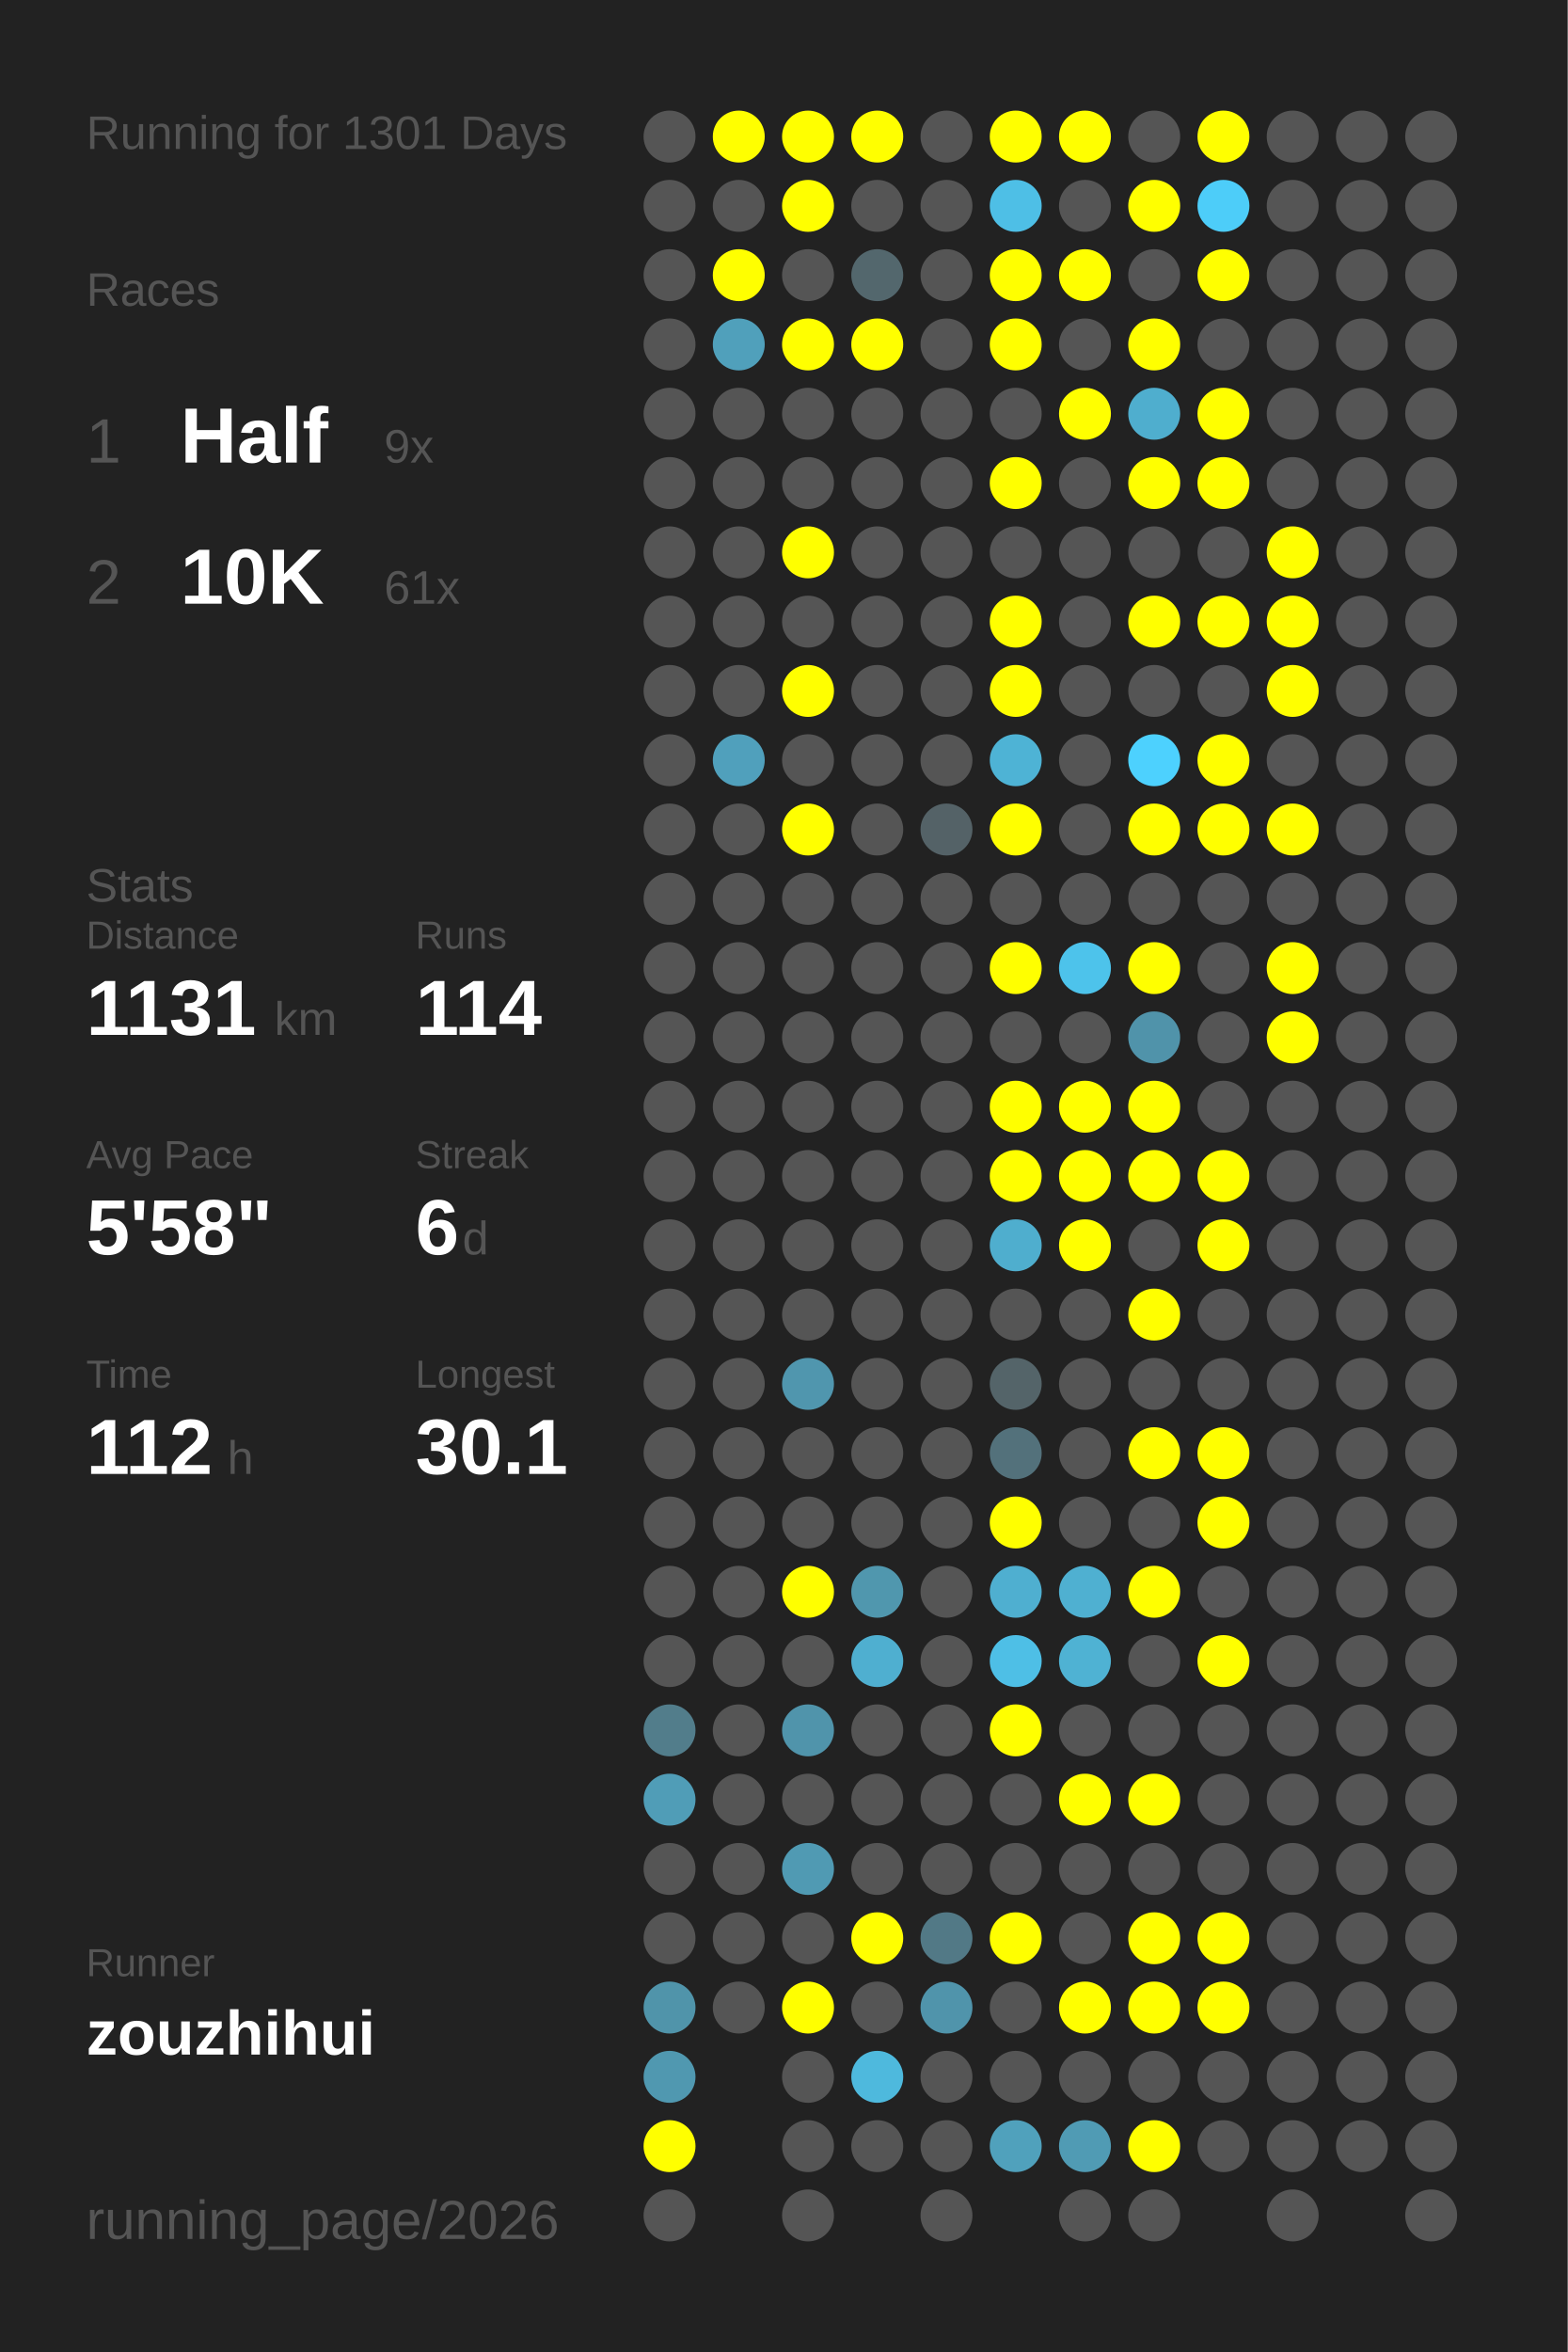
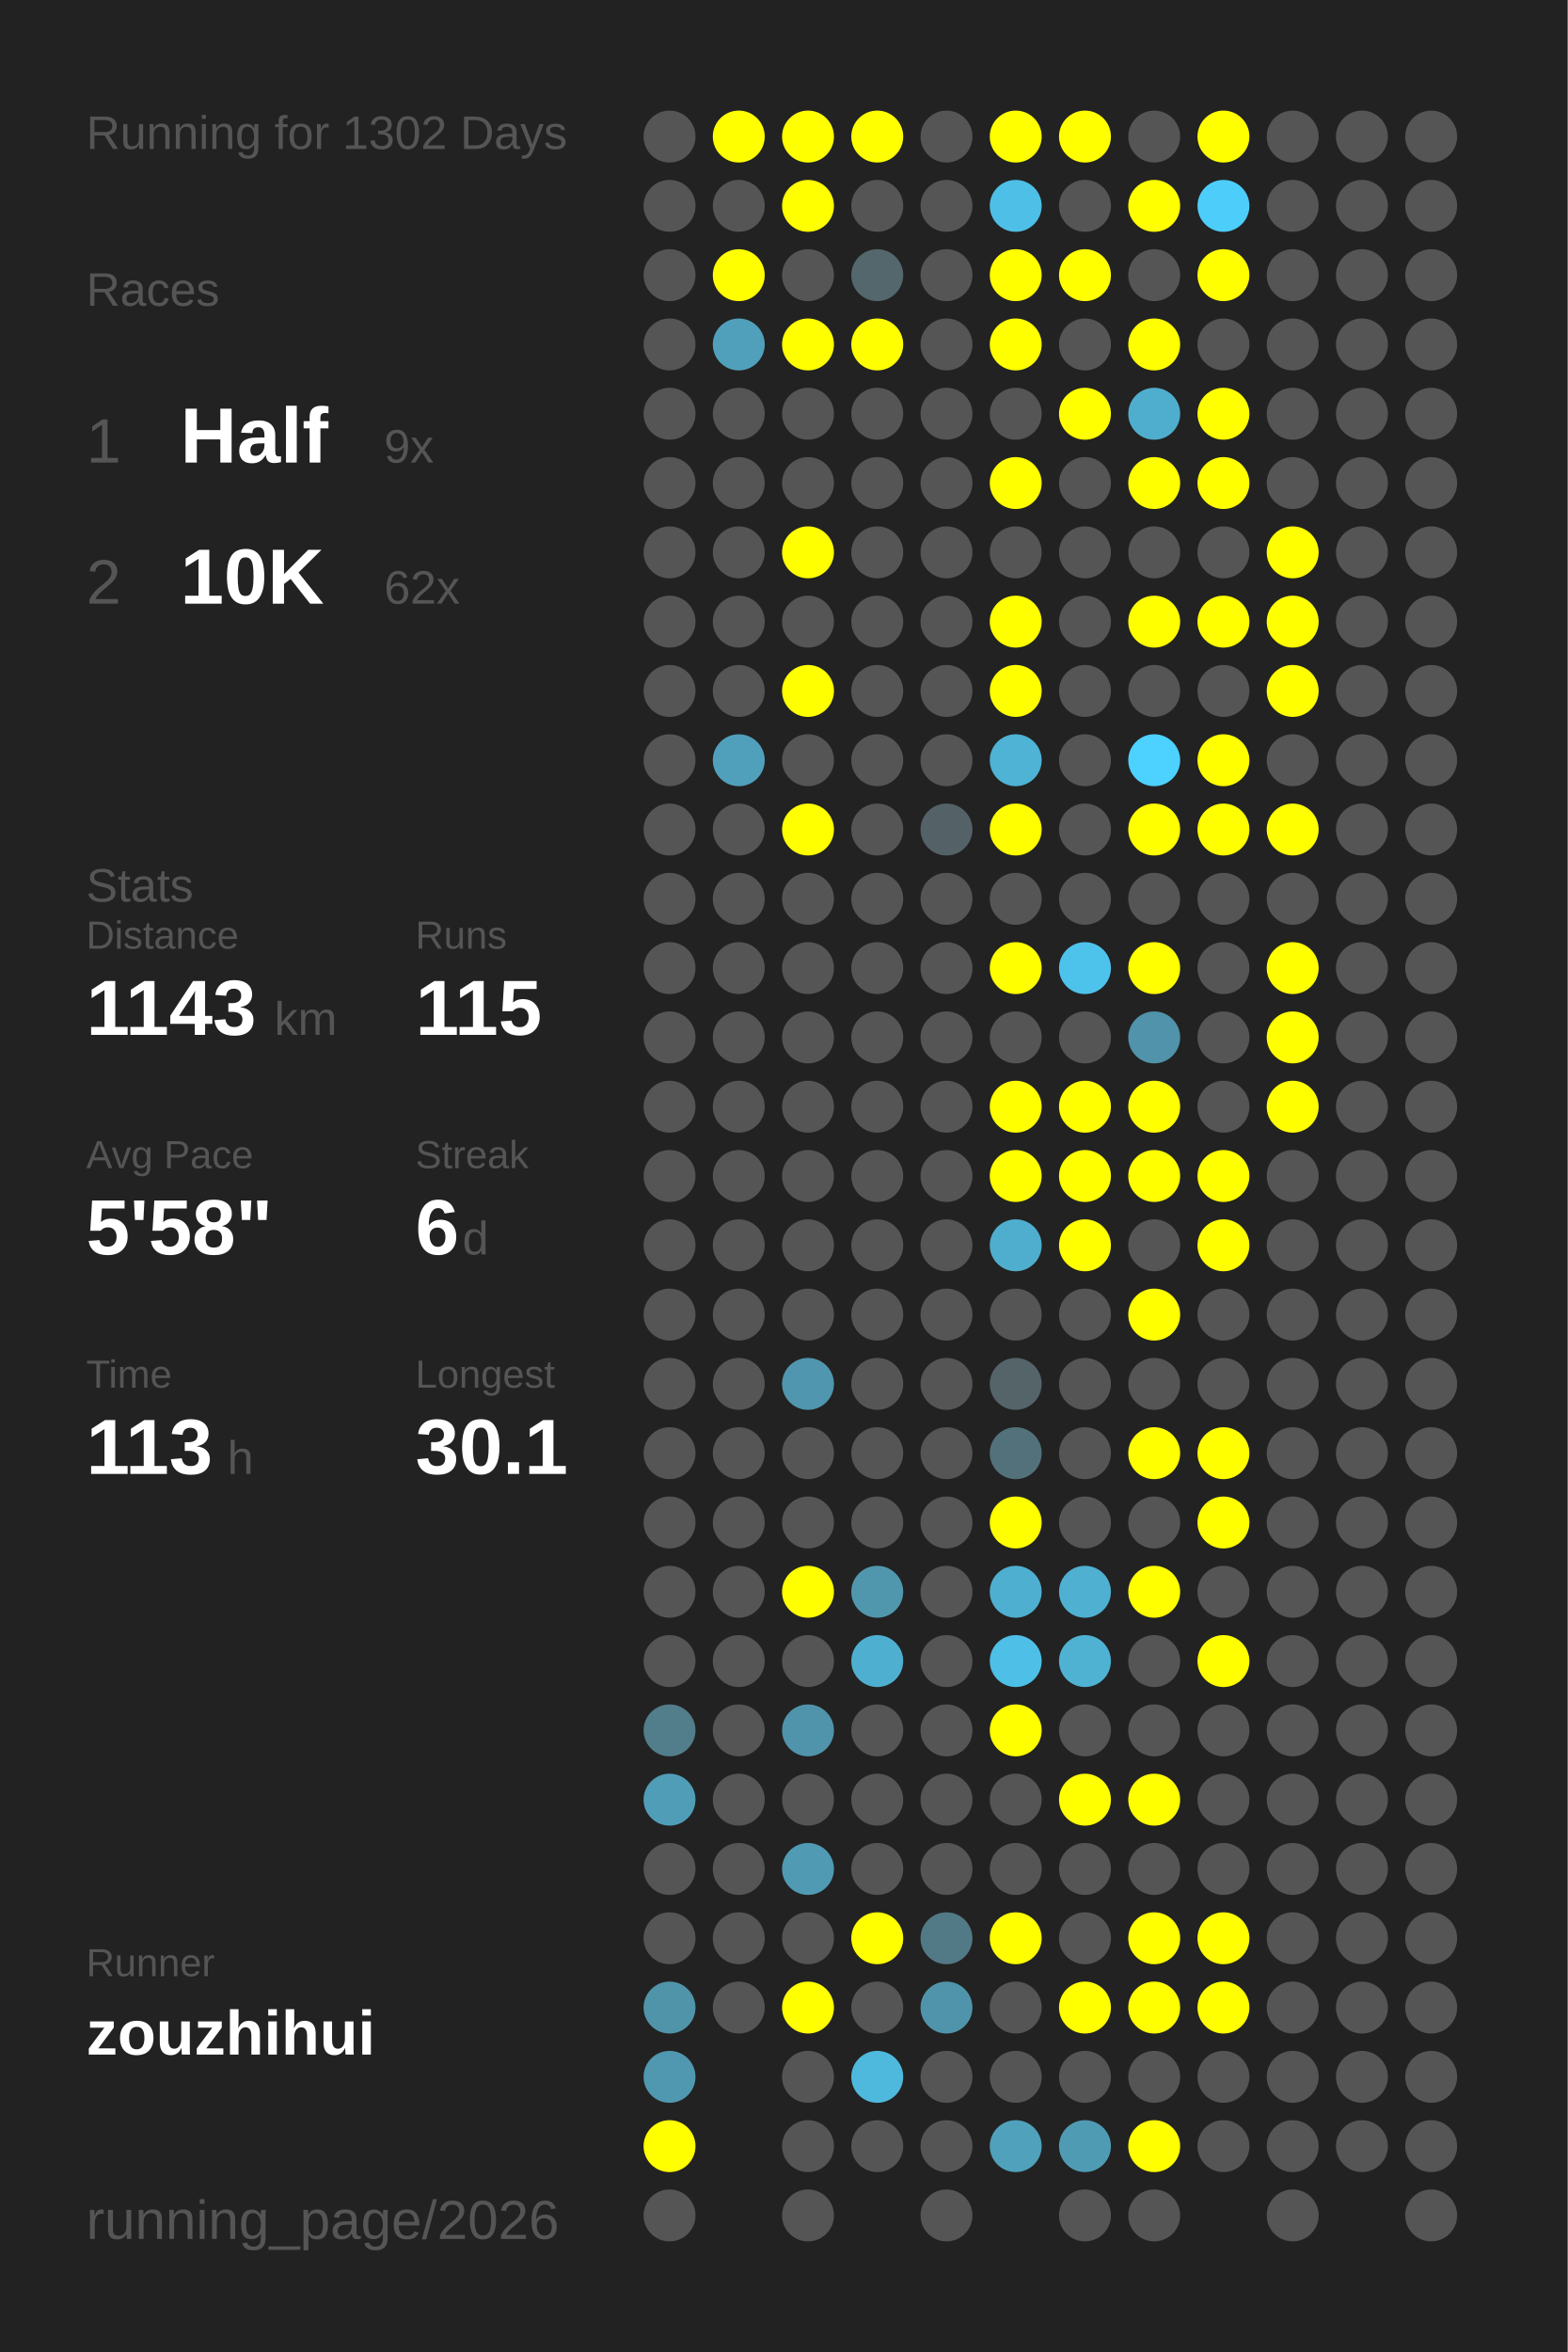
<svg xmlns="http://www.w3.org/2000/svg" baseProfile="full" height="300mm" version="1.1" viewBox="0,0,200,300" width="200mm">
  <defs />
  <rect fill="#222222" height="300" width="200" x="0" y="0" />
-   <text fill="#555555" style="font-size:6px; font-family:Arial;" x="11" y="19">Running for 1301 Days</text>
+   <text fill="#555555" style="font-size:6px; font-family:Arial;" x="11" y="19">Running for 1302 Days</text>
  <text fill="#555555" style="font-size:6px; font-family:Arial;" x="11" y="39">Races</text>
  <text fill="#555555" style="font-size:8px; font-family:Arial;" x="11" y="59">1</text>
  <text fill="#FFFFFF" style="font-size:10px; font-family:Arial; font-weight:bold;" x="23" y="59">Half</text>
  <text fill="#555555" style="font-size:6px; font-family:Arial;" x="49" y="59">9x</text>
  <text fill="#555555" style="font-size:8px; font-family:Arial;" x="11" y="77">2</text>
  <text fill="#FFFFFF" style="font-size:10px; font-family:Arial; font-weight:bold;" x="23" y="77">10K</text>
-   <text fill="#555555" style="font-size:6px; font-family:Arial;" x="49" y="77">61x</text>
+   <text fill="#555555" style="font-size:6px; font-family:Arial;" x="49" y="77">62x</text>
  <text fill="#555555" style="font-size:6px; font-family:Arial;" x="11" y="115">Stats</text>
  <text fill="#555555" style="font-size:5px; font-family:Arial;" x="11" y="121">Distance</text>
-   <text fill="#FFFFFF" style="font-size:10px; font-family:Arial; font-weight:bold;" x="11" y="132">1131</text>
+   <text fill="#FFFFFF" style="font-size:10px; font-family:Arial; font-weight:bold;" x="11" y="132">1143</text>
  <text fill="#555555" style="font-size:6px; font-family:Arial;" x="35" y="132">km</text>
  <text fill="#555555" style="font-size:5px; font-family:Arial;" x="53" y="121">Runs</text>
-   <text fill="#FFFFFF" style="font-size:10px; font-family:Arial; font-weight:bold;" x="53" y="132">114</text>
+   <text fill="#FFFFFF" style="font-size:10px; font-family:Arial; font-weight:bold;" x="53" y="132">115</text>
  <text fill="#555555" style="font-size:5px; font-family:Arial;" x="11" y="149">Avg Pace</text>
  <text fill="#FFFFFF" style="font-size:10px; font-family:Arial; font-weight:bold;" x="11" y="160">5'58"</text>
  <text fill="#555555" style="font-size:5px; font-family:Arial;" x="53" y="149">Streak</text>
  <text fill="#FFFFFF" style="font-size:10px; font-family:Arial; font-weight:bold;" x="53" y="160">6</text>
  <text fill="#555555" style="font-size:6px; font-family:Arial;" x="59" y="160">d</text>
  <text fill="#555555" style="font-size:5px; font-family:Arial;" x="11" y="177">Time</text>
-   <text fill="#FFFFFF" style="font-size:10px; font-family:Arial; font-weight:bold;" x="11" y="188">112</text>
+   <text fill="#FFFFFF" style="font-size:10px; font-family:Arial; font-weight:bold;" x="11" y="188">113</text>
  <text fill="#555555" style="font-size:6px; font-family:Arial;" x="29" y="188">h</text>
  <text fill="#555555" style="font-size:5px; font-family:Arial;" x="53" y="177">Longest</text>
  <text fill="#FFFFFF" style="font-size:10px; font-family:Arial; font-weight:bold;" x="53" y="188">30.1</text>
  <text fill="#555555" style="font-size:5px; font-family:Arial;" x="11" y="252.065">Runner</text>
  <text fill="#FFFFFF" style="font-size:8px; font-family:Arial; font-weight:bold;" x="11" y="262.065">zouzhihui</text>
  <text fill="#555555" style="font-size:7px; font-family:Arial;" x="11" y="285.581">running_page/2026</text>
  <circle cx="85.417" cy="17.419" fill="#555555" r="3.312" />
  <circle cx="85.417" cy="26.258" fill="#555555" r="3.312" />
  <circle cx="85.417" cy="35.097" fill="#555555" r="3.312" />
  <circle cx="85.417" cy="43.935" fill="#555555" r="3.312" />
  <circle cx="85.417" cy="52.774" fill="#555555" r="3.312" />
  <circle cx="85.417" cy="61.613" fill="#555555" r="3.312" />
  <circle cx="85.417" cy="70.452" fill="#555555" r="3.312" />
  <circle cx="85.417" cy="79.29" fill="#555555" r="3.312" />
  <circle cx="85.417" cy="88.129" fill="#555555" r="3.312" />
  <circle cx="85.417" cy="96.968" fill="#555555" r="3.312" />
  <circle cx="85.417" cy="105.806" fill="#555555" r="3.312" />
  <circle cx="85.417" cy="114.645" fill="#555555" r="3.312" />
  <circle cx="85.417" cy="123.484" fill="#555555" r="3.312" />
  <circle cx="85.417" cy="132.323" fill="#555555" r="3.312" />
  <circle cx="85.417" cy="141.161" fill="#555555" r="3.312" />
  <circle cx="85.417" cy="150" fill="#555555" r="3.312" />
  <circle cx="85.417" cy="158.839" fill="#555555" r="3.312" />
  <circle cx="85.417" cy="167.677" fill="#555555" r="3.312" />
  <circle cx="85.417" cy="176.516" fill="#555555" r="3.312" />
  <circle cx="85.417" cy="185.355" fill="#555555" r="3.312" />
  <circle cx="85.417" cy="194.194" fill="#555555" r="3.312" />
  <circle cx="85.417" cy="203.032" fill="#555555" r="3.312" />
  <circle cx="85.417" cy="211.871" fill="#555555" r="3.312" />
  <circle cx="85.417" cy="220.71" fill="#527d8b" r="3.312" />
  <circle cx="85.417" cy="229.548" fill="#509db7" r="3.312" />
  <circle cx="85.417" cy="238.387" fill="#555555" r="3.312" />
  <circle cx="85.417" cy="247.226" fill="#555555" r="3.312" />
  <circle cx="85.417" cy="256.065" fill="#5094aa" r="3.312" />
  <circle cx="85.417" cy="264.903" fill="#5098b0" r="3.312" />
  <circle cx="85.417" cy="273.742" fill="#FFFF00" r="3.312" />
  <circle cx="85.417" cy="282.581" fill="#555555" r="3.312" />
  <circle cx="94.25" cy="17.419" fill="#FFFF00" r="3.312" />
  <circle cx="94.25" cy="26.258" fill="#555555" r="3.312" />
  <circle cx="94.25" cy="35.097" fill="#FFFF00" r="3.312" />
  <circle cx="94.25" cy="43.935" fill="#50a0bb" r="3.312" />
  <circle cx="94.25" cy="52.774" fill="#555555" r="3.312" />
  <circle cx="94.25" cy="61.613" fill="#555555" r="3.312" />
  <circle cx="94.25" cy="70.452" fill="#555555" r="3.312" />
  <circle cx="94.25" cy="79.29" fill="#555555" r="3.312" />
  <circle cx="94.25" cy="88.129" fill="#555555" r="3.312" />
  <circle cx="94.25" cy="96.968" fill="#50a0bc" r="3.312" />
  <circle cx="94.25" cy="105.806" fill="#555555" r="3.312" />
  <circle cx="94.25" cy="114.645" fill="#555555" r="3.312" />
  <circle cx="94.25" cy="123.484" fill="#555555" r="3.312" />
  <circle cx="94.25" cy="132.323" fill="#555555" r="3.312" />
  <circle cx="94.25" cy="141.161" fill="#555555" r="3.312" />
  <circle cx="94.25" cy="150" fill="#555555" r="3.312" />
  <circle cx="94.25" cy="158.839" fill="#555555" r="3.312" />
  <circle cx="94.25" cy="167.677" fill="#555555" r="3.312" />
  <circle cx="94.25" cy="176.516" fill="#555555" r="3.312" />
  <circle cx="94.25" cy="185.355" fill="#555555" r="3.312" />
  <circle cx="94.25" cy="194.194" fill="#555555" r="3.312" />
  <circle cx="94.25" cy="203.032" fill="#555555" r="3.312" />
  <circle cx="94.25" cy="211.871" fill="#555555" r="3.312" />
  <circle cx="94.25" cy="220.71" fill="#555555" r="3.312" />
  <circle cx="94.25" cy="229.548" fill="#555555" r="3.312" />
  <circle cx="94.25" cy="238.387" fill="#555555" r="3.312" />
  <circle cx="94.25" cy="247.226" fill="#555555" r="3.312" />
  <circle cx="94.25" cy="256.065" fill="#555555" r="3.312" />
  <circle cx="103.083" cy="17.419" fill="#FFFF00" r="3.312" />
  <circle cx="103.083" cy="26.258" fill="#FFFF00" r="3.312" />
  <circle cx="103.083" cy="35.097" fill="#555555" r="3.312" />
  <circle cx="103.083" cy="43.935" fill="#FFFF00" r="3.312" />
  <circle cx="103.083" cy="52.774" fill="#555555" r="3.312" />
  <circle cx="103.083" cy="61.613" fill="#555555" r="3.312" />
  <circle cx="103.083" cy="70.452" fill="#FFFF00" r="3.312" />
  <circle cx="103.083" cy="79.29" fill="#555555" r="3.312" />
  <circle cx="103.083" cy="88.129" fill="#FFFF00" r="3.312" />
  <circle cx="103.083" cy="96.968" fill="#555555" r="3.312" />
  <circle cx="103.083" cy="105.806" fill="#FFFF00" r="3.312" />
  <circle cx="103.083" cy="114.645" fill="#555555" r="3.312" />
  <circle cx="103.083" cy="123.484" fill="#555555" r="3.312" />
  <circle cx="103.083" cy="132.323" fill="#555555" r="3.312" />
  <circle cx="103.083" cy="141.161" fill="#555555" r="3.312" />
  <circle cx="103.083" cy="150" fill="#555555" r="3.312" />
  <circle cx="103.083" cy="158.839" fill="#555555" r="3.312" />
  <circle cx="103.083" cy="167.677" fill="#555555" r="3.312" />
  <circle cx="103.083" cy="176.516" fill="#5096ae" r="3.312" />
  <circle cx="103.083" cy="185.355" fill="#555555" r="3.312" />
  <circle cx="103.083" cy="194.194" fill="#555555" r="3.312" />
  <circle cx="103.083" cy="203.032" fill="#FFFF00" r="3.312" />
  <circle cx="103.083" cy="211.871" fill="#555555" r="3.312" />
  <circle cx="103.083" cy="220.71" fill="#5094ab" r="3.312" />
  <circle cx="103.083" cy="229.548" fill="#555555" r="3.312" />
  <circle cx="103.083" cy="238.387" fill="#509ab3" r="3.312" />
  <circle cx="103.083" cy="247.226" fill="#555555" r="3.312" />
  <circle cx="103.083" cy="256.065" fill="#FFFF00" r="3.312" />
  <circle cx="103.083" cy="264.903" fill="#555555" r="3.312" />
  <circle cx="103.083" cy="273.742" fill="#555555" r="3.312" />
  <circle cx="103.083" cy="282.581" fill="#555555" r="3.312" />
  <circle cx="111.917" cy="17.419" fill="#FFFF00" r="3.312" />
  <circle cx="111.917" cy="26.258" fill="#555555" r="3.312" />
  <circle cx="111.917" cy="35.097" fill="#53676d" r="3.312" />
  <circle cx="111.917" cy="43.935" fill="#FFFF00" r="3.312" />
  <circle cx="111.917" cy="52.774" fill="#555555" r="3.312" />
  <circle cx="111.917" cy="61.613" fill="#555555" r="3.312" />
  <circle cx="111.917" cy="70.452" fill="#555555" r="3.312" />
  <circle cx="111.917" cy="79.29" fill="#555555" r="3.312" />
  <circle cx="111.917" cy="88.129" fill="#555555" r="3.312" />
  <circle cx="111.917" cy="96.968" fill="#555555" r="3.312" />
  <circle cx="111.917" cy="105.806" fill="#555555" r="3.312" />
  <circle cx="111.917" cy="114.645" fill="#555555" r="3.312" />
  <circle cx="111.917" cy="123.484" fill="#555555" r="3.312" />
  <circle cx="111.917" cy="132.323" fill="#555555" r="3.312" />
  <circle cx="111.917" cy="141.161" fill="#555555" r="3.312" />
  <circle cx="111.917" cy="150" fill="#555555" r="3.312" />
  <circle cx="111.917" cy="158.839" fill="#555555" r="3.312" />
  <circle cx="111.917" cy="167.677" fill="#555555" r="3.312" />
  <circle cx="111.917" cy="176.516" fill="#555555" r="3.312" />
  <circle cx="111.917" cy="185.355" fill="#555555" r="3.312" />
  <circle cx="111.917" cy="194.194" fill="#555555" r="3.312" />
  <circle cx="111.917" cy="203.032" fill="#5097ae" r="3.312" />
  <circle cx="111.917" cy="211.871" fill="#4fafd0" r="3.312" />
  <circle cx="111.917" cy="220.71" fill="#555555" r="3.312" />
  <circle cx="111.917" cy="229.548" fill="#555555" r="3.312" />
  <circle cx="111.917" cy="238.387" fill="#555555" r="3.312" />
  <circle cx="111.917" cy="247.226" fill="#FFFF00" r="3.312" />
  <circle cx="111.917" cy="256.065" fill="#555555" r="3.312" />
  <circle cx="111.917" cy="264.903" fill="#4eb9dd" r="3.312" />
  <circle cx="111.917" cy="273.742" fill="#555555" r="3.312" />
  <circle cx="120.75" cy="17.419" fill="#555555" r="3.312" />
  <circle cx="120.75" cy="26.258" fill="#555555" r="3.312" />
  <circle cx="120.75" cy="35.097" fill="#555555" r="3.312" />
  <circle cx="120.75" cy="43.935" fill="#555555" r="3.312" />
  <circle cx="120.75" cy="52.774" fill="#555555" r="3.312" />
  <circle cx="120.75" cy="61.613" fill="#555555" r="3.312" />
  <circle cx="120.75" cy="70.452" fill="#555555" r="3.312" />
  <circle cx="120.75" cy="79.29" fill="#555555" r="3.312" />
  <circle cx="120.75" cy="88.129" fill="#555555" r="3.312" />
  <circle cx="120.75" cy="96.968" fill="#555555" r="3.312" />
  <circle cx="120.75" cy="105.806" fill="#546267" r="3.312" />
  <circle cx="120.75" cy="114.645" fill="#555555" r="3.312" />
  <circle cx="120.75" cy="123.484" fill="#555555" r="3.312" />
  <circle cx="120.75" cy="132.323" fill="#555555" r="3.312" />
  <circle cx="120.75" cy="141.161" fill="#555555" r="3.312" />
  <circle cx="120.75" cy="150" fill="#555555" r="3.312" />
  <circle cx="120.75" cy="158.839" fill="#555555" r="3.312" />
  <circle cx="120.75" cy="167.677" fill="#555555" r="3.312" />
  <circle cx="120.75" cy="176.516" fill="#555555" r="3.312" />
  <circle cx="120.75" cy="185.355" fill="#555555" r="3.312" />
  <circle cx="120.75" cy="194.194" fill="#555555" r="3.312" />
  <circle cx="120.75" cy="203.032" fill="#555555" r="3.312" />
  <circle cx="120.75" cy="211.871" fill="#555555" r="3.312" />
  <circle cx="120.75" cy="220.71" fill="#555555" r="3.312" />
  <circle cx="120.75" cy="229.548" fill="#555555" r="3.312" />
  <circle cx="120.75" cy="238.387" fill="#555555" r="3.312" />
  <circle cx="120.75" cy="247.226" fill="#527986" r="3.312" />
  <circle cx="120.75" cy="256.065" fill="#5094ab" r="3.312" />
  <circle cx="120.75" cy="264.903" fill="#555555" r="3.312" />
  <circle cx="120.75" cy="273.742" fill="#555555" r="3.312" />
  <circle cx="120.75" cy="282.581" fill="#555555" r="3.312" />
  <circle cx="129.583" cy="17.419" fill="#FFFF00" r="3.312" />
  <circle cx="129.583" cy="26.258" fill="#4ebfe6" r="3.312" />
  <circle cx="129.583" cy="35.097" fill="#FFFF00" r="3.312" />
  <circle cx="129.583" cy="43.935" fill="#FFFF00" r="3.312" />
  <circle cx="129.583" cy="52.774" fill="#555555" r="3.312" />
  <circle cx="129.583" cy="61.613" fill="#FFFF00" r="3.312" />
  <circle cx="129.583" cy="70.452" fill="#555555" r="3.312" />
  <circle cx="129.583" cy="79.29" fill="#FFFF00" r="3.312" />
  <circle cx="129.583" cy="88.129" fill="#FFFF00" r="3.312" />
  <circle cx="129.583" cy="96.968" fill="#4eb3d5" r="3.312" />
  <circle cx="129.583" cy="105.806" fill="#FFFF00" r="3.312" />
  <circle cx="129.583" cy="114.645" fill="#555555" r="3.312" />
  <circle cx="129.583" cy="123.484" fill="#FFFF00" r="3.312" />
  <circle cx="129.583" cy="132.323" fill="#555555" r="3.312" />
  <circle cx="129.583" cy="141.161" fill="#FFFF00" r="3.312" />
  <circle cx="129.583" cy="150" fill="#FFFF00" r="3.312" />
  <circle cx="129.583" cy="158.839" fill="#4faece" r="3.312" />
  <circle cx="129.583" cy="167.677" fill="#555555" r="3.312" />
  <circle cx="129.583" cy="176.516" fill="#546469" r="3.312" />
  <circle cx="129.583" cy="185.355" fill="#53717b" r="3.312" />
  <circle cx="129.583" cy="194.194" fill="#FFFF00" r="3.312" />
  <circle cx="129.583" cy="203.032" fill="#4fafd0" r="3.312" />
  <circle cx="129.583" cy="211.871" fill="#4ebfe6" r="3.312" />
  <circle cx="129.583" cy="220.71" fill="#FFFF00" r="3.312" />
  <circle cx="129.583" cy="229.548" fill="#555555" r="3.312" />
  <circle cx="129.583" cy="238.387" fill="#555555" r="3.312" />
  <circle cx="129.583" cy="247.226" fill="#FFFF00" r="3.312" />
  <circle cx="129.583" cy="256.065" fill="#555555" r="3.312" />
  <circle cx="129.583" cy="264.903" fill="#555555" r="3.312" />
  <circle cx="129.583" cy="273.742" fill="#50a1bc" r="3.312" />
  <circle cx="138.417" cy="17.419" fill="#FFFF00" r="3.312" />
  <circle cx="138.417" cy="26.258" fill="#555555" r="3.312" />
  <circle cx="138.417" cy="35.097" fill="#FFFF00" r="3.312" />
  <circle cx="138.417" cy="43.935" fill="#555555" r="3.312" />
  <circle cx="138.417" cy="52.774" fill="#FFFF00" r="3.312" />
  <circle cx="138.417" cy="61.613" fill="#555555" r="3.312" />
  <circle cx="138.417" cy="70.452" fill="#555555" r="3.312" />
  <circle cx="138.417" cy="79.29" fill="#555555" r="3.312" />
  <circle cx="138.417" cy="88.129" fill="#555555" r="3.312" />
  <circle cx="138.417" cy="96.968" fill="#555555" r="3.312" />
  <circle cx="138.417" cy="105.806" fill="#555555" r="3.312" />
  <circle cx="138.417" cy="114.645" fill="#555555" r="3.312" />
  <circle cx="138.417" cy="123.484" fill="#4dc3eb" r="3.312" />
  <circle cx="138.417" cy="132.323" fill="#555555" r="3.312" />
  <circle cx="138.417" cy="141.161" fill="#FFFF00" r="3.312" />
  <circle cx="138.417" cy="150" fill="#FFFF00" r="3.312" />
  <circle cx="138.417" cy="158.839" fill="#FFFF00" r="3.312" />
  <circle cx="138.417" cy="167.677" fill="#555555" r="3.312" />
  <circle cx="138.417" cy="176.516" fill="#555555" r="3.312" />
  <circle cx="138.417" cy="185.355" fill="#555555" r="3.312" />
  <circle cx="138.417" cy="194.194" fill="#555555" r="3.312" />
  <circle cx="138.417" cy="203.032" fill="#4fb0d1" r="3.312" />
  <circle cx="138.417" cy="211.871" fill="#4fb2d3" r="3.312" />
  <circle cx="138.417" cy="220.71" fill="#555555" r="3.312" />
  <circle cx="138.417" cy="229.548" fill="#FFFF00" r="3.312" />
  <circle cx="138.417" cy="238.387" fill="#555555" r="3.312" />
  <circle cx="138.417" cy="247.226" fill="#555555" r="3.312" />
  <circle cx="138.417" cy="256.065" fill="#FFFF00" r="3.312" />
  <circle cx="138.417" cy="264.903" fill="#555555" r="3.312" />
  <circle cx="138.417" cy="273.742" fill="#509bb4" r="3.312" />
  <circle cx="138.417" cy="282.581" fill="#555555" r="3.312" />
  <circle cx="147.25" cy="17.419" fill="#555555" r="3.312" />
  <circle cx="147.25" cy="26.258" fill="#FFFF00" r="3.312" />
  <circle cx="147.25" cy="35.097" fill="#555555" r="3.312" />
  <circle cx="147.25" cy="43.935" fill="#FFFF00" r="3.312" />
  <circle cx="147.25" cy="52.774" fill="#4faece" r="3.312" />
  <circle cx="147.25" cy="61.613" fill="#FFFF00" r="3.312" />
  <circle cx="147.25" cy="70.452" fill="#555555" r="3.312" />
  <circle cx="147.25" cy="79.29" fill="#FFFF00" r="3.312" />
  <circle cx="147.25" cy="88.129" fill="#555555" r="3.312" />
  <circle cx="147.25" cy="96.968" fill="#4dd1fe" r="3.312" />
  <circle cx="147.25" cy="105.806" fill="#FFFF00" r="3.312" />
  <circle cx="147.25" cy="114.645" fill="#555555" r="3.312" />
  <circle cx="147.25" cy="123.484" fill="#FFFF00" r="3.312" />
  <circle cx="147.25" cy="132.323" fill="#5093aa" r="3.312" />
  <circle cx="147.25" cy="141.161" fill="#FFFF00" r="3.312" />
  <circle cx="147.25" cy="150" fill="#FFFF00" r="3.312" />
  <circle cx="147.25" cy="158.839" fill="#555555" r="3.312" />
  <circle cx="147.25" cy="167.677" fill="#FFFF00" r="3.312" />
  <circle cx="147.25" cy="176.516" fill="#555555" r="3.312" />
  <circle cx="147.25" cy="185.355" fill="#FFFF00" r="3.312" />
  <circle cx="147.25" cy="194.194" fill="#555555" r="3.312" />
  <circle cx="147.25" cy="203.032" fill="#FFFF00" r="3.312" />
  <circle cx="147.25" cy="211.871" fill="#555555" r="3.312" />
  <circle cx="147.25" cy="220.71" fill="#555555" r="3.312" />
  <circle cx="147.25" cy="229.548" fill="#FFFF00" r="3.312" />
  <circle cx="147.25" cy="238.387" fill="#555555" r="3.312" />
  <circle cx="147.25" cy="247.226" fill="#FFFF00" r="3.312" />
  <circle cx="147.25" cy="256.065" fill="#FFFF00" r="3.312" />
  <circle cx="147.25" cy="264.903" fill="#555555" r="3.312" />
  <circle cx="147.25" cy="273.742" fill="#FFFF00" r="3.312" />
  <circle cx="147.25" cy="282.581" fill="#555555" r="3.312" />
  <circle cx="156.083" cy="17.419" fill="#FFFF00" r="3.312" />
  <circle cx="156.083" cy="26.258" fill="#4dcdf9" r="3.312" />
  <circle cx="156.083" cy="35.097" fill="#FFFF00" r="3.312" />
  <circle cx="156.083" cy="43.935" fill="#555555" r="3.312" />
  <circle cx="156.083" cy="52.774" fill="#FFFF00" r="3.312" />
  <circle cx="156.083" cy="61.613" fill="#FFFF00" r="3.312" />
  <circle cx="156.083" cy="70.452" fill="#555555" r="3.312" />
  <circle cx="156.083" cy="79.29" fill="#FFFF00" r="3.312" />
  <circle cx="156.083" cy="88.129" fill="#555555" r="3.312" />
  <circle cx="156.083" cy="96.968" fill="#FFFF00" r="3.312" />
  <circle cx="156.083" cy="105.806" fill="#FFFF00" r="3.312" />
  <circle cx="156.083" cy="114.645" fill="#555555" r="3.312" />
  <circle cx="156.083" cy="123.484" fill="#555555" r="3.312" />
  <circle cx="156.083" cy="132.323" fill="#555555" r="3.312" />
  <circle cx="156.083" cy="141.161" fill="#555555" r="3.312" />
  <circle cx="156.083" cy="150" fill="#FFFF00" r="3.312" />
  <circle cx="156.083" cy="158.839" fill="#FFFF00" r="3.312" />
  <circle cx="156.083" cy="167.677" fill="#555555" r="3.312" />
  <circle cx="156.083" cy="176.516" fill="#555555" r="3.312" />
  <circle cx="156.083" cy="185.355" fill="#FFFF00" r="3.312" />
  <circle cx="156.083" cy="194.194" fill="#FFFF00" r="3.312" />
  <circle cx="156.083" cy="203.032" fill="#555555" r="3.312" />
  <circle cx="156.083" cy="211.871" fill="#FFFF00" r="3.312" />
  <circle cx="156.083" cy="220.71" fill="#555555" r="3.312" />
  <circle cx="156.083" cy="229.548" fill="#555555" r="3.312" />
  <circle cx="156.083" cy="238.387" fill="#555555" r="3.312" />
  <circle cx="156.083" cy="247.226" fill="#FFFF00" r="3.312" />
  <circle cx="156.083" cy="256.065" fill="#FFFF00" r="3.312" />
  <circle cx="156.083" cy="264.903" fill="#555555" r="3.312" />
  <circle cx="156.083" cy="273.742" fill="#555555" r="3.312" />
  <circle cx="164.917" cy="17.419" fill="#555555" r="3.312" />
  <circle cx="164.917" cy="26.258" fill="#555555" r="3.312" />
  <circle cx="164.917" cy="35.097" fill="#555555" r="3.312" />
  <circle cx="164.917" cy="43.935" fill="#555555" r="3.312" />
  <circle cx="164.917" cy="52.774" fill="#555555" r="3.312" />
  <circle cx="164.917" cy="61.613" fill="#555555" r="3.312" />
  <circle cx="164.917" cy="70.452" fill="#FFFF00" r="3.312" />
  <circle cx="164.917" cy="79.29" fill="#FFFF00" r="3.312" />
  <circle cx="164.917" cy="88.129" fill="#FFFF00" r="3.312" />
  <circle cx="164.917" cy="96.968" fill="#555555" r="3.312" />
  <circle cx="164.917" cy="105.806" fill="#FFFF00" r="3.312" />
  <circle cx="164.917" cy="114.645" fill="#555555" r="3.312" />
  <circle cx="164.917" cy="123.484" fill="#FFFF00" r="3.312" />
  <circle cx="164.917" cy="132.323" fill="#FFFF00" r="3.312" />
-   <circle cx="164.917" cy="141.161" fill="#555555" r="3.312" />
+   <circle cx="164.917" cy="141.161" fill="#FFFF00" r="3.312" />
  <circle cx="164.917" cy="150" fill="#555555" r="3.312" />
  <circle cx="164.917" cy="158.839" fill="#555555" r="3.312" />
  <circle cx="164.917" cy="167.677" fill="#555555" r="3.312" />
  <circle cx="164.917" cy="176.516" fill="#555555" r="3.312" />
  <circle cx="164.917" cy="185.355" fill="#555555" r="3.312" />
  <circle cx="164.917" cy="194.194" fill="#555555" r="3.312" />
  <circle cx="164.917" cy="203.032" fill="#555555" r="3.312" />
  <circle cx="164.917" cy="211.871" fill="#555555" r="3.312" />
  <circle cx="164.917" cy="220.71" fill="#555555" r="3.312" />
  <circle cx="164.917" cy="229.548" fill="#555555" r="3.312" />
  <circle cx="164.917" cy="238.387" fill="#555555" r="3.312" />
  <circle cx="164.917" cy="247.226" fill="#555555" r="3.312" />
  <circle cx="164.917" cy="256.065" fill="#555555" r="3.312" />
  <circle cx="164.917" cy="264.903" fill="#555555" r="3.312" />
  <circle cx="164.917" cy="273.742" fill="#555555" r="3.312" />
  <circle cx="164.917" cy="282.581" fill="#555555" r="3.312" />
  <circle cx="173.75" cy="17.419" fill="#555555" r="3.312" />
  <circle cx="173.75" cy="26.258" fill="#555555" r="3.312" />
  <circle cx="173.75" cy="35.097" fill="#555555" r="3.312" />
  <circle cx="173.75" cy="43.935" fill="#555555" r="3.312" />
  <circle cx="173.75" cy="52.774" fill="#555555" r="3.312" />
  <circle cx="173.75" cy="61.613" fill="#555555" r="3.312" />
  <circle cx="173.75" cy="70.452" fill="#555555" r="3.312" />
  <circle cx="173.75" cy="79.29" fill="#555555" r="3.312" />
  <circle cx="173.75" cy="88.129" fill="#555555" r="3.312" />
  <circle cx="173.75" cy="96.968" fill="#555555" r="3.312" />
  <circle cx="173.75" cy="105.806" fill="#555555" r="3.312" />
  <circle cx="173.75" cy="114.645" fill="#555555" r="3.312" />
  <circle cx="173.75" cy="123.484" fill="#555555" r="3.312" />
  <circle cx="173.75" cy="132.323" fill="#555555" r="3.312" />
  <circle cx="173.75" cy="141.161" fill="#555555" r="3.312" />
  <circle cx="173.75" cy="150" fill="#555555" r="3.312" />
  <circle cx="173.75" cy="158.839" fill="#555555" r="3.312" />
  <circle cx="173.75" cy="167.677" fill="#555555" r="3.312" />
  <circle cx="173.75" cy="176.516" fill="#555555" r="3.312" />
  <circle cx="173.75" cy="185.355" fill="#555555" r="3.312" />
  <circle cx="173.75" cy="194.194" fill="#555555" r="3.312" />
  <circle cx="173.75" cy="203.032" fill="#555555" r="3.312" />
  <circle cx="173.75" cy="211.871" fill="#555555" r="3.312" />
  <circle cx="173.75" cy="220.71" fill="#555555" r="3.312" />
  <circle cx="173.75" cy="229.548" fill="#555555" r="3.312" />
  <circle cx="173.75" cy="238.387" fill="#555555" r="3.312" />
  <circle cx="173.75" cy="247.226" fill="#555555" r="3.312" />
  <circle cx="173.75" cy="256.065" fill="#555555" r="3.312" />
  <circle cx="173.75" cy="264.903" fill="#555555" r="3.312" />
  <circle cx="173.75" cy="273.742" fill="#555555" r="3.312" />
  <circle cx="182.583" cy="17.419" fill="#555555" r="3.312" />
  <circle cx="182.583" cy="26.258" fill="#555555" r="3.312" />
  <circle cx="182.583" cy="35.097" fill="#555555" r="3.312" />
  <circle cx="182.583" cy="43.935" fill="#555555" r="3.312" />
  <circle cx="182.583" cy="52.774" fill="#555555" r="3.312" />
  <circle cx="182.583" cy="61.613" fill="#555555" r="3.312" />
  <circle cx="182.583" cy="70.452" fill="#555555" r="3.312" />
  <circle cx="182.583" cy="79.29" fill="#555555" r="3.312" />
  <circle cx="182.583" cy="88.129" fill="#555555" r="3.312" />
  <circle cx="182.583" cy="96.968" fill="#555555" r="3.312" />
  <circle cx="182.583" cy="105.806" fill="#555555" r="3.312" />
  <circle cx="182.583" cy="114.645" fill="#555555" r="3.312" />
  <circle cx="182.583" cy="123.484" fill="#555555" r="3.312" />
  <circle cx="182.583" cy="132.323" fill="#555555" r="3.312" />
  <circle cx="182.583" cy="141.161" fill="#555555" r="3.312" />
  <circle cx="182.583" cy="150" fill="#555555" r="3.312" />
  <circle cx="182.583" cy="158.839" fill="#555555" r="3.312" />
  <circle cx="182.583" cy="167.677" fill="#555555" r="3.312" />
  <circle cx="182.583" cy="176.516" fill="#555555" r="3.312" />
  <circle cx="182.583" cy="185.355" fill="#555555" r="3.312" />
  <circle cx="182.583" cy="194.194" fill="#555555" r="3.312" />
  <circle cx="182.583" cy="203.032" fill="#555555" r="3.312" />
  <circle cx="182.583" cy="211.871" fill="#555555" r="3.312" />
  <circle cx="182.583" cy="220.71" fill="#555555" r="3.312" />
  <circle cx="182.583" cy="229.548" fill="#555555" r="3.312" />
  <circle cx="182.583" cy="238.387" fill="#555555" r="3.312" />
  <circle cx="182.583" cy="247.226" fill="#555555" r="3.312" />
  <circle cx="182.583" cy="256.065" fill="#555555" r="3.312" />
  <circle cx="182.583" cy="264.903" fill="#555555" r="3.312" />
  <circle cx="182.583" cy="273.742" fill="#555555" r="3.312" />
  <circle cx="182.583" cy="282.581" fill="#555555" r="3.312" />
</svg>
